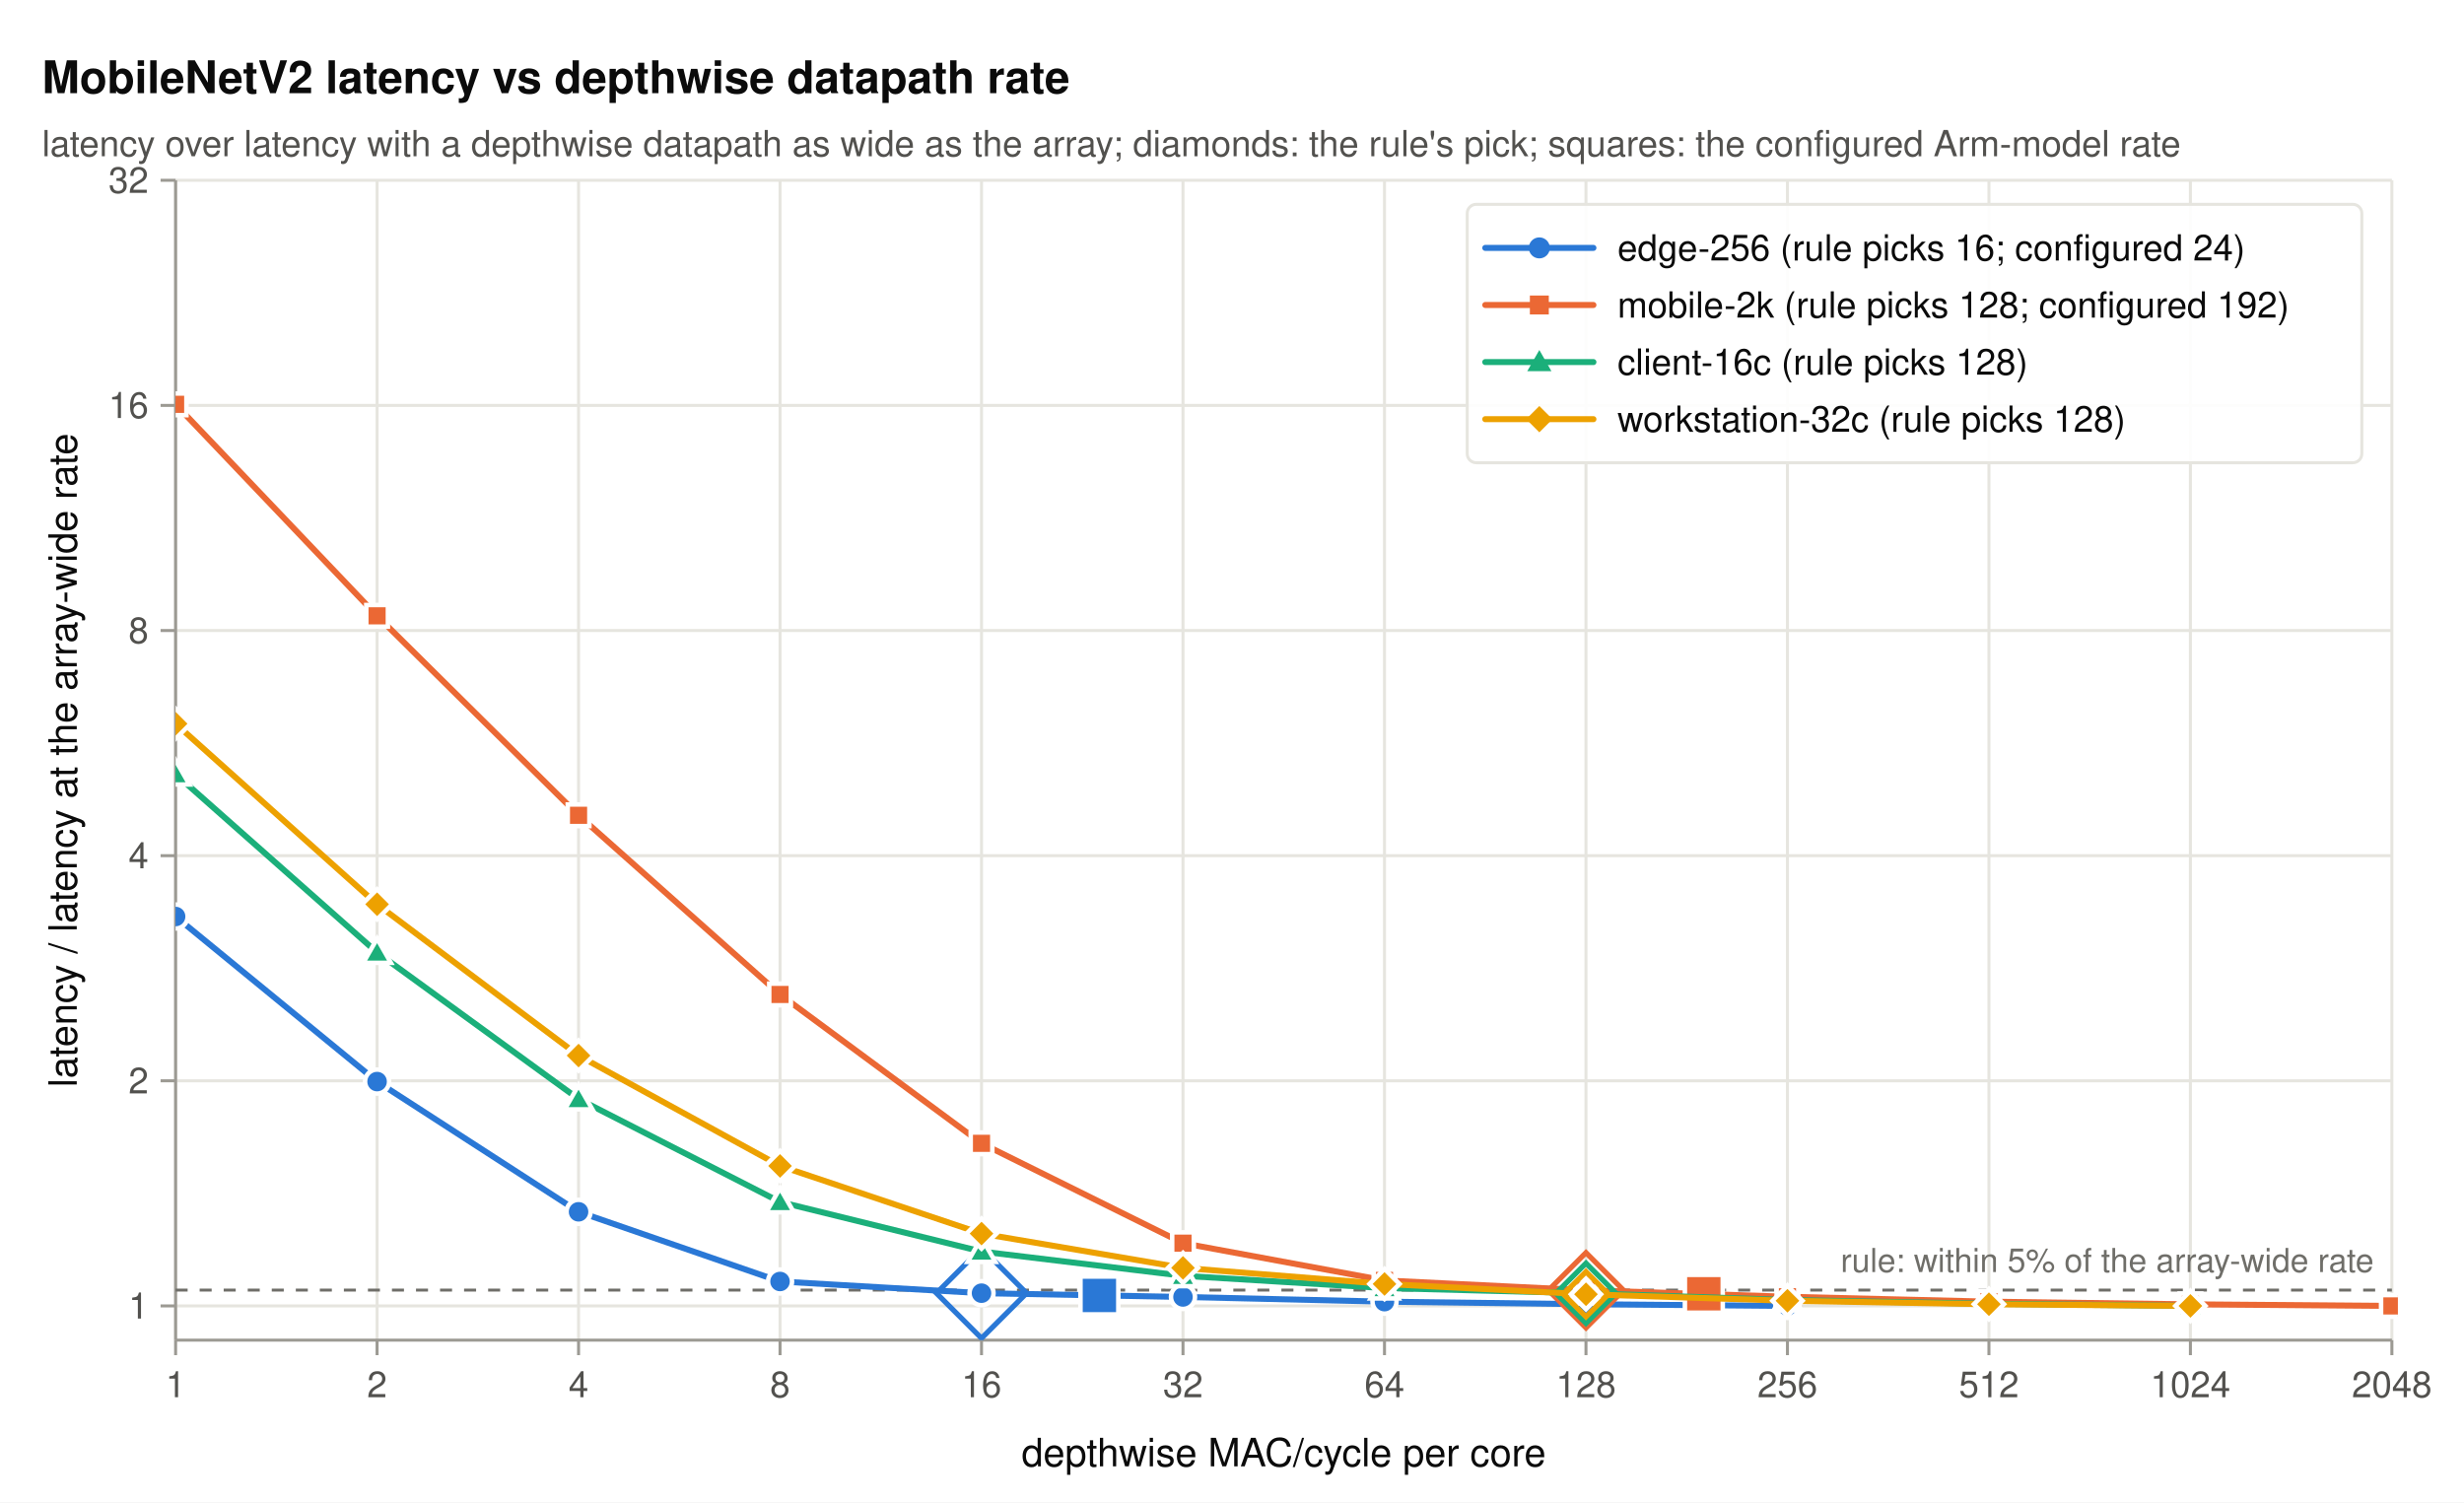
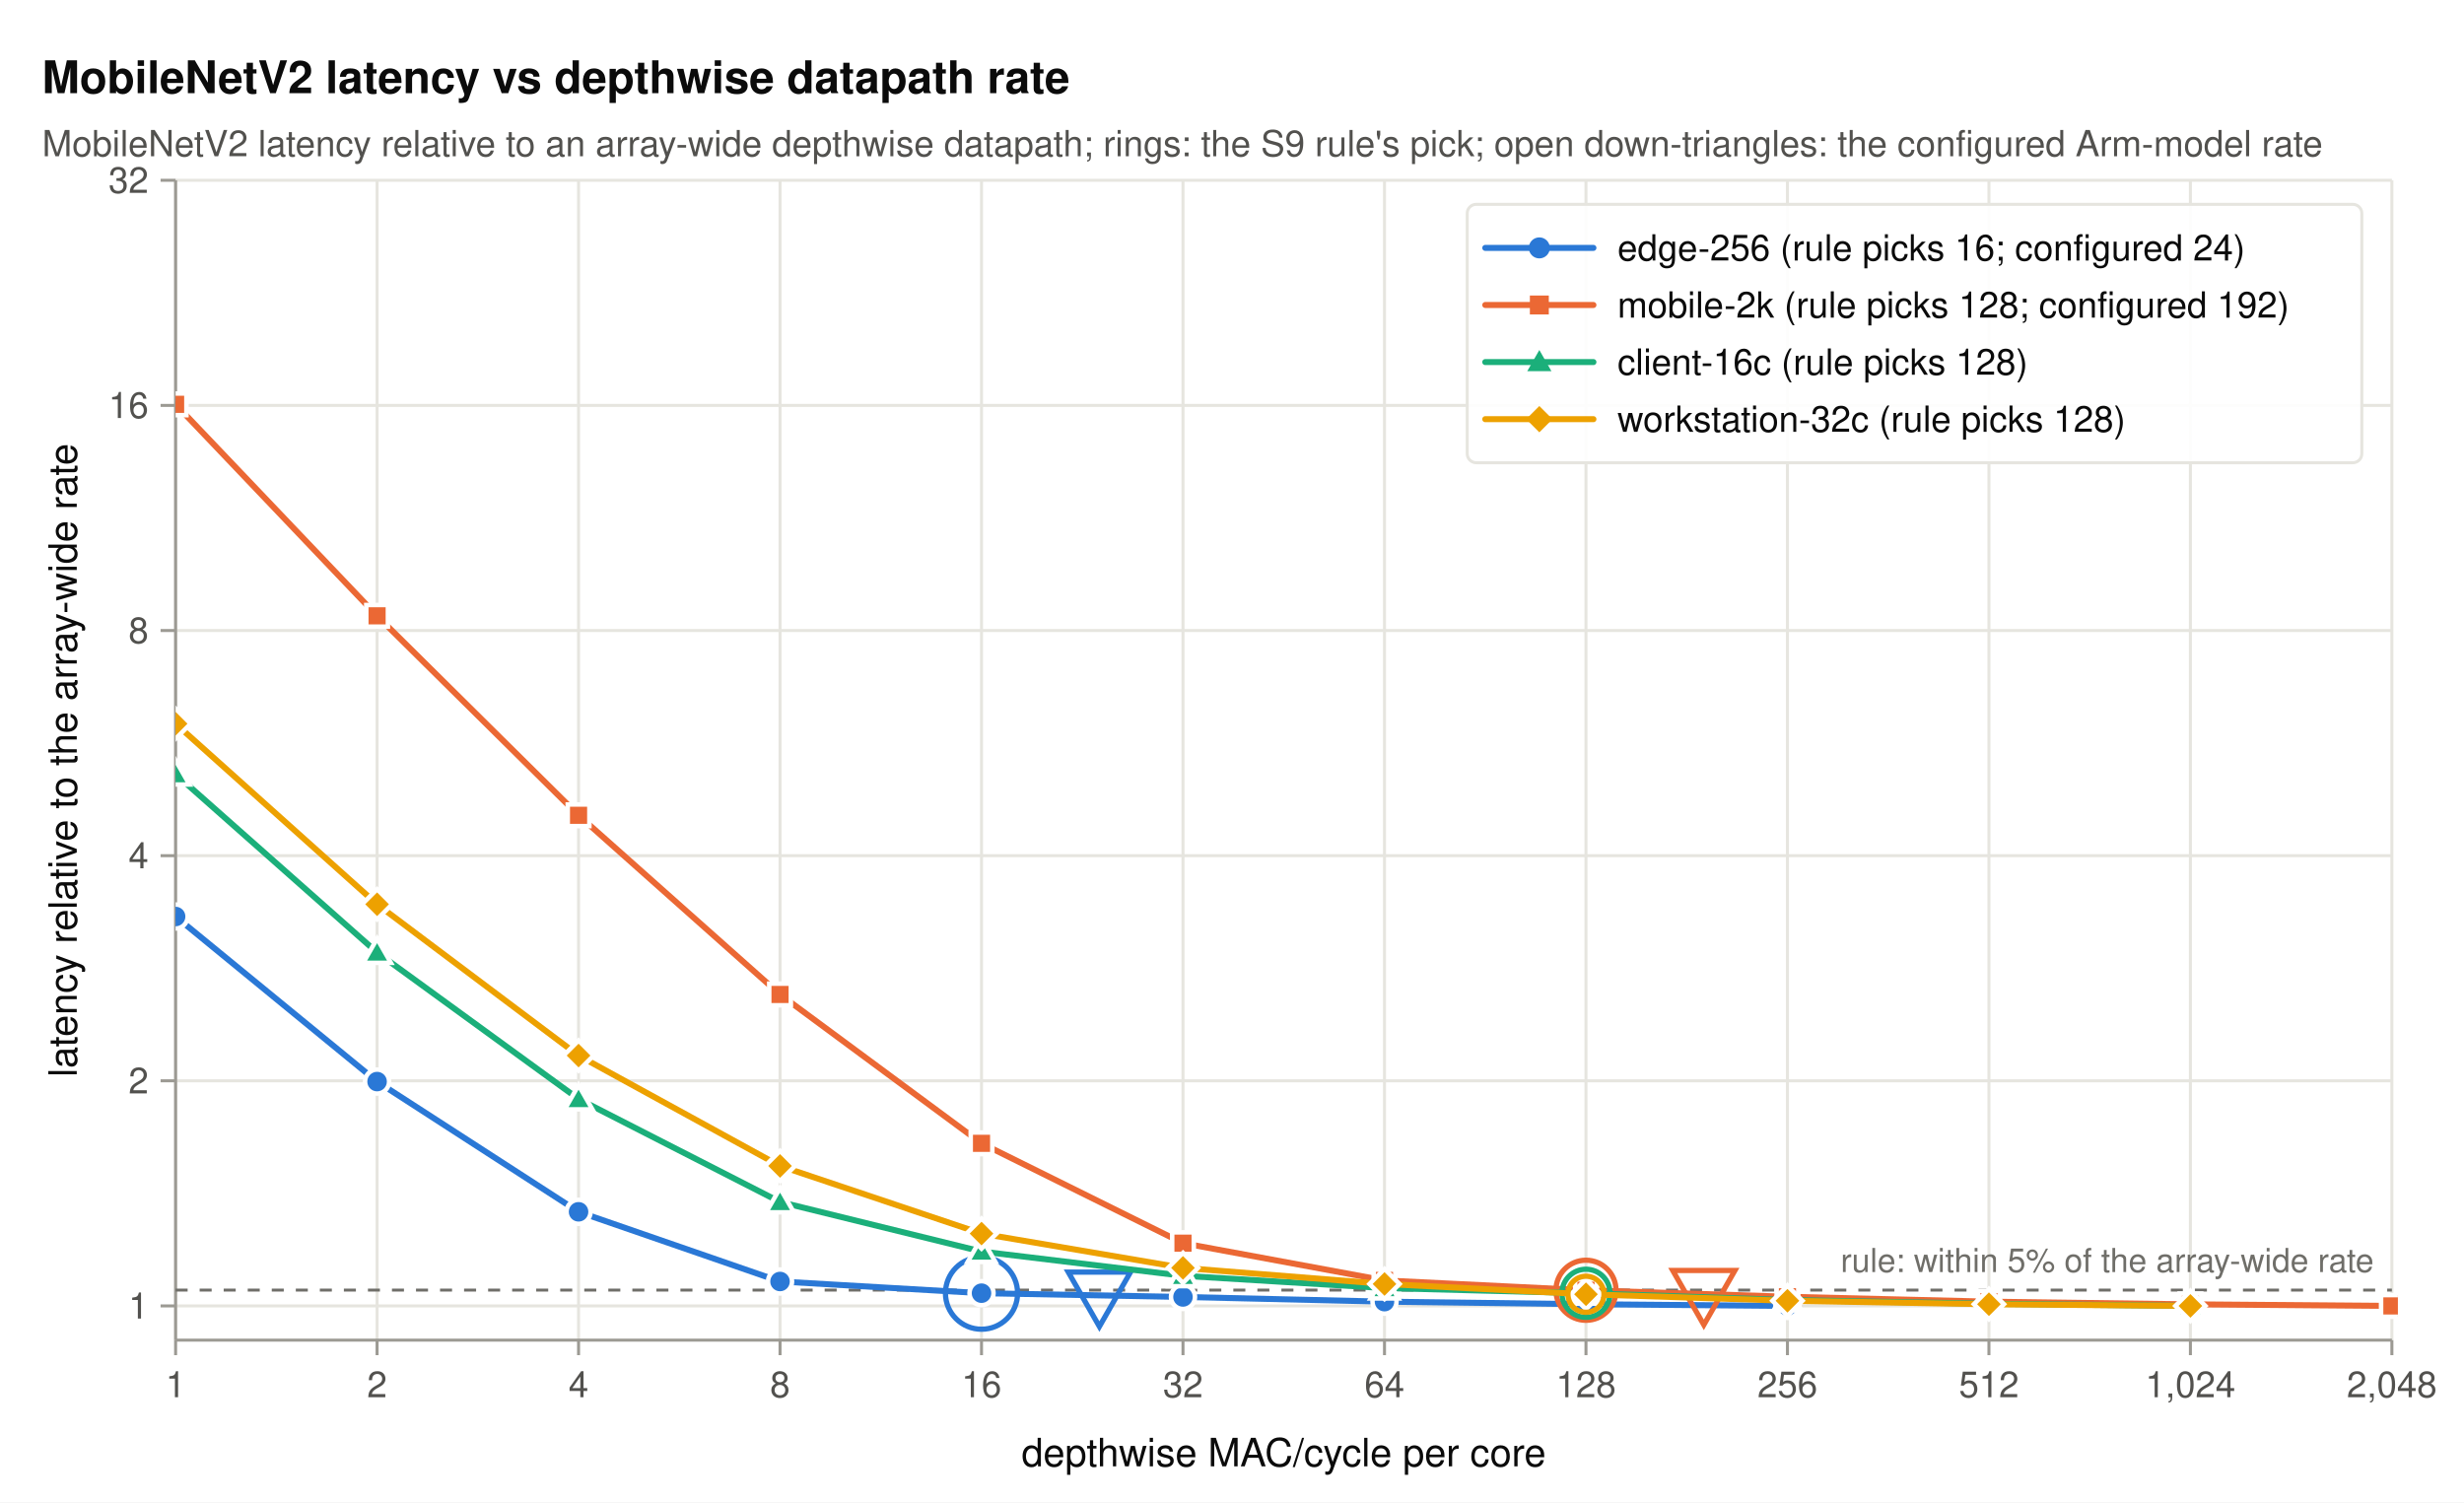
<svg xmlns="http://www.w3.org/2000/svg" width="820" height="500" viewBox="0 0 820 500" font-family="system-ui, -apple-system, 'Segoe UI', Helvetica, Arial, sans-serif">
  <rect width="820" height="500" fill="#ffffff" />
  <defs>
    <clipPath id="s9-plot">
      <rect x="58.44" y="58" width="739.56" height="388" />
    </clipPath>
  </defs>
  <text x="14" y="31" font-size="15" fill="#0b0b0b" font-weight="600">MobileNetV2 latency vs depthwise datapath rate</text>
-   <text x="14" y="52" font-size="12" fill="#52514e">latency over latency with a depthwise datapath as wide as the array; diamonds: the rule's pick; squares: the configured Arm-model rate</text>
+   <text x="14" y="52" font-size="12" fill="#52514e">MobileNetV2 latency relative to an array-wide depthwise datapath; rings: the S9 rule's pick; open down-triangles: the configured Arm-model rate</text>
  <g stroke="#e6e5df" stroke-width="1" fill="none">
    <line x1="58.44" y1="434.61" x2="796" y2="434.61" />
    <line x1="58.44" y1="359.69" x2="796" y2="359.69" />
    <line x1="58.44" y1="284.77" x2="796" y2="284.77" />
    <line x1="58.44" y1="209.84" x2="796" y2="209.84" />
    <line x1="58.44" y1="134.92" x2="796" y2="134.92" />
    <line x1="58.44" y1="60" x2="796" y2="60" />
    <line x1="58.44" y1="60" x2="58.44" y2="446" />
    <line x1="125.49" y1="60" x2="125.49" y2="446" />
    <line x1="192.54" y1="60" x2="192.54" y2="446" />
    <line x1="259.59" y1="60" x2="259.59" y2="446" />
    <line x1="326.64" y1="60" x2="326.64" y2="446" />
    <line x1="393.69" y1="60" x2="393.69" y2="446" />
    <line x1="460.75" y1="60" x2="460.75" y2="446" />
    <line x1="527.8" y1="60" x2="527.8" y2="446" />
    <line x1="594.85" y1="60" x2="594.85" y2="446" />
    <line x1="661.9" y1="60" x2="661.9" y2="446" />
    <line x1="728.95" y1="60" x2="728.95" y2="446" />
    <line x1="796" y1="60" x2="796" y2="446" />
  </g>
  <g stroke="#9c9a93" stroke-width="1" fill="none">
    <line x1="58.44" y1="446" x2="796" y2="446" />
    <line x1="58.44" y1="60" x2="58.44" y2="446" />
    <line x1="58.44" y1="446" x2="58.44" y2="451" />
    <line x1="125.49" y1="446" x2="125.49" y2="451" />
    <line x1="192.54" y1="446" x2="192.54" y2="451" />
    <line x1="259.59" y1="446" x2="259.59" y2="451" />
    <line x1="326.64" y1="446" x2="326.64" y2="451" />
    <line x1="393.69" y1="446" x2="393.69" y2="451" />
    <line x1="460.75" y1="446" x2="460.75" y2="451" />
    <line x1="527.8" y1="446" x2="527.8" y2="451" />
    <line x1="594.85" y1="446" x2="594.85" y2="451" />
    <line x1="661.9" y1="446" x2="661.9" y2="451" />
    <line x1="728.95" y1="446" x2="728.95" y2="451" />
    <line x1="796" y1="446" x2="796" y2="451" />
    <line x1="53.44" y1="434.61" x2="58.44" y2="434.61" />
    <line x1="53.44" y1="359.69" x2="58.44" y2="359.69" />
    <line x1="53.44" y1="284.77" x2="58.44" y2="284.77" />
    <line x1="53.44" y1="209.84" x2="58.44" y2="209.84" />
    <line x1="53.44" y1="134.92" x2="58.44" y2="134.92" />
    <line x1="53.44" y1="60" x2="58.44" y2="60" />
  </g>
  <g style="font-variant-numeric: tabular-nums">
    <text x="58.44" y="465" font-size="12" fill="#52514e" text-anchor="middle">1</text>
    <text x="125.49" y="465" font-size="12" fill="#52514e" text-anchor="middle">2</text>
    <text x="192.54" y="465" font-size="12" fill="#52514e" text-anchor="middle">4</text>
    <text x="259.59" y="465" font-size="12" fill="#52514e" text-anchor="middle">8</text>
    <text x="326.64" y="465" font-size="12" fill="#52514e" text-anchor="middle">16</text>
    <text x="393.69" y="465" font-size="12" fill="#52514e" text-anchor="middle">32</text>
    <text x="460.75" y="465" font-size="12" fill="#52514e" text-anchor="middle">64</text>
    <text x="527.8" y="465" font-size="12" fill="#52514e" text-anchor="middle">128</text>
    <text x="594.85" y="465" font-size="12" fill="#52514e" text-anchor="middle">256</text>
    <text x="661.9" y="465" font-size="12" fill="#52514e" text-anchor="middle">512</text>
-     <text x="728.95" y="465" font-size="12" fill="#52514e" text-anchor="middle">1024</text>
-     <text x="796" y="465" font-size="12" fill="#52514e" text-anchor="middle">2048</text>
+     <text x="728.95" y="465" font-size="12" fill="#52514e" text-anchor="middle">1,024</text>
+     <text x="796" y="465" font-size="12" fill="#52514e" text-anchor="middle">2,048</text>
    <text x="49.44" y="438.81" font-size="12" fill="#52514e" text-anchor="end">1</text>
    <text x="49.44" y="363.89" font-size="12" fill="#52514e" text-anchor="end">2</text>
    <text x="49.44" y="288.97" font-size="12" fill="#52514e" text-anchor="end">4</text>
    <text x="49.44" y="214.04" font-size="12" fill="#52514e" text-anchor="end">8</text>
    <text x="49.44" y="139.12" font-size="12" fill="#52514e" text-anchor="end">16</text>
    <text x="49.44" y="64.2" font-size="12" fill="#52514e" text-anchor="end">32</text>
  </g>
  <text x="427.22" y="488" font-size="13" fill="#0b0b0b" text-anchor="middle">depthwise MAC/cycle per core</text>
-   <text x="21.2" y="253" font-size="13" fill="#0b0b0b" text-anchor="middle" dominant-baseline="middle" transform="rotate(-90 21.2 253)">latency / latency at the array-wide rate</text>
+   <text x="21.2" y="253" font-size="13" fill="#0b0b0b" text-anchor="middle" dominant-baseline="middle" transform="rotate(-90 21.2 253)">latency relative to the array-wide rate</text>
  <g clip-path="url(#s9-plot)">
    <line x1="58.44" y1="429.34" x2="796" y2="429.34" stroke="#6f6e69" stroke-width="1" stroke-dasharray="4 4" />
    <path d="M58.44,305.02 L125.49,359.95 L192.54,403.29 L259.59,426.48 L326.64,430.37 L393.69,431.63 L460.75,433.19 L527.8,434.04 L594.85,434.61" fill="none" stroke="#2a78d6" stroke-width="2" stroke-linejoin="round" stroke-linecap="round" />
    <circle cx="58.44" cy="305.02" r="4" fill="#2a78d6" stroke="#ffffff" stroke-width="1.5" />
    <circle cx="125.49" cy="359.95" r="4" fill="#2a78d6" stroke="#ffffff" stroke-width="1.5" />
    <circle cx="192.54" cy="403.29" r="4" fill="#2a78d6" stroke="#ffffff" stroke-width="1.5" />
    <circle cx="259.59" cy="426.48" r="4" fill="#2a78d6" stroke="#ffffff" stroke-width="1.5" />
    <circle cx="326.64" cy="430.37" r="4" fill="#2a78d6" stroke="#ffffff" stroke-width="1.5" />
    <circle cx="393.69" cy="431.63" r="4" fill="#2a78d6" stroke="#ffffff" stroke-width="1.5" />
    <circle cx="460.75" cy="433.19" r="4" fill="#2a78d6" stroke="#ffffff" stroke-width="1.5" />
    <circle cx="527.8" cy="434.04" r="4" fill="#2a78d6" stroke="#ffffff" stroke-width="1.5" />
    <circle cx="594.85" cy="434.61" r="4" fill="#2a78d6" stroke="#ffffff" stroke-width="1.5" />
-     <polygon points="326.64,415.37 341.64,430.37 326.64,445.37 311.64,430.37" fill="none" stroke="#2a78d6" stroke-width="1.75" />
-     <rect x="359.57" y="424.83" width="12.6" height="12.6" fill="#2a78d6" stroke="#ffffff" stroke-width="1.5" />
+     <circle cx="326.64" cy="430.37" r="12" fill="none" stroke="#2a78d6" stroke-width="1.75" />
+     <polygon points="365.87,441.48 376.22,423.37 355.52,423.37" fill="none" stroke="#2a78d6" stroke-width="1.75" />
    <path d="M58.44,134.56 L125.49,204.95 L192.54,271.33 L259.59,330.96 L326.64,380.5 L393.69,413.73 L460.75,426.13 L527.8,429.4 L594.85,431.56 L661.9,433.19 L728.95,434.08 L796,434.61" fill="none" stroke="#eb6834" stroke-width="2" stroke-linejoin="round" stroke-linecap="round" />
    <rect x="54.84" y="130.96" width="7.2" height="7.2" fill="#eb6834" stroke="#ffffff" stroke-width="1.5" />
    <rect x="121.89" y="201.35" width="7.2" height="7.2" fill="#eb6834" stroke="#ffffff" stroke-width="1.5" />
    <rect x="188.94" y="267.73" width="7.2" height="7.2" fill="#eb6834" stroke="#ffffff" stroke-width="1.5" />
    <rect x="255.99" y="327.36" width="7.2" height="7.2" fill="#eb6834" stroke="#ffffff" stroke-width="1.5" />
    <rect x="323.04" y="376.9" width="7.2" height="7.2" fill="#eb6834" stroke="#ffffff" stroke-width="1.5" />
    <rect x="390.09" y="410.13" width="7.2" height="7.2" fill="#eb6834" stroke="#ffffff" stroke-width="1.5" />
    <rect x="457.15" y="422.53" width="7.2" height="7.2" fill="#eb6834" stroke="#ffffff" stroke-width="1.5" />
    <rect x="524.2" y="425.8" width="7.2" height="7.2" fill="#eb6834" stroke="#ffffff" stroke-width="1.5" />
    <rect x="591.25" y="427.96" width="7.2" height="7.2" fill="#eb6834" stroke="#ffffff" stroke-width="1.5" />
    <rect x="658.3" y="429.59" width="7.2" height="7.2" fill="#eb6834" stroke="#ffffff" stroke-width="1.5" />
    <rect x="725.35" y="430.48" width="7.2" height="7.2" fill="#eb6834" stroke="#ffffff" stroke-width="1.5" />
    <rect x="792.4" y="431.01" width="7.2" height="7.2" fill="#eb6834" stroke="#ffffff" stroke-width="1.5" />
-     <polygon points="527.8,416.9 540.3,429.4 527.8,441.9 515.3,429.4" fill="none" stroke="#eb6834" stroke-width="1.75" />
-     <rect x="560.72" y="424.27" width="12.6" height="12.6" fill="#eb6834" stroke="#ffffff" stroke-width="1.5" />
+     <circle cx="527.8" cy="429.4" r="10" fill="none" stroke="#eb6834" stroke-width="1.75" />
+     <polygon points="567.02,440.92 577.37,422.81 556.67,422.81" fill="none" stroke="#eb6834" stroke-width="1.75" />
    <path d="M58.44,257.64 L125.49,316.98 L192.54,365.75 L259.59,400.01 L326.64,416.51 L393.69,424.59 L460.75,428.67 L527.8,430.4 L594.85,432.65 L661.9,433.89 L728.95,434.61" fill="none" stroke="#1baf7a" stroke-width="2" stroke-linejoin="round" stroke-linecap="round" />
    <polygon points="58.44,253.04 63.04,261.09 53.84,261.09" fill="#1baf7a" stroke="#ffffff" stroke-width="1.5" />
    <polygon points="125.49,312.38 130.09,320.43 120.89,320.43" fill="#1baf7a" stroke="#ffffff" stroke-width="1.5" />
    <polygon points="192.54,361.15 197.14,369.2 187.94,369.2" fill="#1baf7a" stroke="#ffffff" stroke-width="1.5" />
    <polygon points="259.59,395.41 264.19,403.46 254.99,403.46" fill="#1baf7a" stroke="#ffffff" stroke-width="1.5" />
    <polygon points="326.64,411.91 331.24,419.96 322.04,419.96" fill="#1baf7a" stroke="#ffffff" stroke-width="1.5" />
    <polygon points="393.69,419.99 398.29,428.04 389.09,428.04" fill="#1baf7a" stroke="#ffffff" stroke-width="1.5" />
    <polygon points="460.75,424.07 465.35,432.12 456.15,432.12" fill="#1baf7a" stroke="#ffffff" stroke-width="1.5" />
    <polygon points="527.8,425.8 532.4,433.85 523.2,433.85" fill="#1baf7a" stroke="#ffffff" stroke-width="1.5" />
    <polygon points="594.85,428.05 599.45,436.1 590.25,436.1" fill="#1baf7a" stroke="#ffffff" stroke-width="1.5" />
    <polygon points="661.9,429.29 666.5,437.34 657.3,437.34" fill="#1baf7a" stroke="#ffffff" stroke-width="1.5" />
    <polygon points="728.95,430.01 733.55,438.06 724.35,438.06" fill="#1baf7a" stroke="#ffffff" stroke-width="1.5" />
-     <polygon points="527.8,420.4 537.8,430.4 527.8,440.4 517.8,430.4" fill="none" stroke="#1baf7a" stroke-width="1.75" />
+     <circle cx="527.8" cy="430.4" r="8" fill="none" stroke="#1baf7a" stroke-width="1.75" />
    <path d="M58.44,240.85 L125.49,300.94 L192.54,351.29 L259.59,388.03 L326.64,410.54 L393.69,421.95 L460.75,427.31 L527.8,430.73 L594.85,432.89 L661.9,434.04 L728.95,434.61" fill="none" stroke="#eda100" stroke-width="2" stroke-linejoin="round" stroke-linecap="round" />
    <polygon points="58.44,235.85 63.44,240.85 58.44,245.85 53.44,240.85" fill="#eda100" stroke="#ffffff" stroke-width="1.5" />
    <polygon points="125.49,295.94 130.49,300.94 125.49,305.94 120.49,300.94" fill="#eda100" stroke="#ffffff" stroke-width="1.5" />
    <polygon points="192.54,346.29 197.54,351.29 192.54,356.29 187.54,351.29" fill="#eda100" stroke="#ffffff" stroke-width="1.5" />
    <polygon points="259.59,383.03 264.59,388.03 259.59,393.03 254.59,388.03" fill="#eda100" stroke="#ffffff" stroke-width="1.5" />
    <polygon points="326.64,405.54 331.64,410.54 326.64,415.54 321.64,410.54" fill="#eda100" stroke="#ffffff" stroke-width="1.5" />
    <polygon points="393.69,416.95 398.69,421.95 393.69,426.95 388.69,421.95" fill="#eda100" stroke="#ffffff" stroke-width="1.5" />
    <polygon points="460.75,422.31 465.75,427.31 460.75,432.31 455.75,427.31" fill="#eda100" stroke="#ffffff" stroke-width="1.5" />
    <polygon points="527.8,425.73 532.8,430.73 527.8,435.73 522.8,430.73" fill="#eda100" stroke="#ffffff" stroke-width="1.5" />
    <polygon points="594.85,427.89 599.85,432.89 594.85,437.89 589.85,432.89" fill="#eda100" stroke="#ffffff" stroke-width="1.5" />
    <polygon points="661.9,429.04 666.9,434.04 661.9,439.04 656.9,434.04" fill="#eda100" stroke="#ffffff" stroke-width="1.5" />
    <polygon points="728.95,429.61 733.95,434.61 728.95,439.61 723.95,434.61" fill="#eda100" stroke="#ffffff" stroke-width="1.5" />
-     <polygon points="527.8,423.23 535.3,430.73 527.8,438.23 520.3,430.73" fill="none" stroke="#eda100" stroke-width="1.75" />
+     <circle cx="527.8" cy="430.73" r="6" fill="none" stroke="#eda100" stroke-width="1.75" />
  </g>
  <text x="790" y="423.34" font-size="11" fill="#6f6e69" text-anchor="end">rule: within 5% of the array-wide rate</text>
  <g transform="translate(488.28,68)">
    <rect width="297.72" height="86" rx="3" fill="#ffffff" fill-opacity="0.92" stroke="#e6e5df" />
    <line x1="6" y1="14.5" x2="42" y2="14.5" stroke="#2a78d6" stroke-width="2" stroke-linecap="round" />
    <circle cx="24" cy="14.5" r="3.5" fill="#2a78d6" stroke="none" />
    <text x="50" y="18.7" font-size="12" fill="#0b0b0b">edge-256 (rule picks 16; configured 24)</text>
    <line x1="6" y1="33.5" x2="42" y2="33.5" stroke="#eb6834" stroke-width="2" stroke-linecap="round" />
    <rect x="20.85" y="30.35" width="6.3" height="6.3" fill="#eb6834" stroke="none" />
    <text x="50" y="37.7" font-size="12" fill="#0b0b0b">mobile-2k (rule picks 128; configured 192)</text>
    <line x1="6" y1="52.5" x2="42" y2="52.5" stroke="#1baf7a" stroke-width="2" stroke-linecap="round" />
    <polygon points="24,48.48 28.02,55.52 19.98,55.52" fill="#1baf7a" stroke="none" />
    <text x="50" y="56.7" font-size="12" fill="#0b0b0b">client-16c (rule picks 128)</text>
    <line x1="6" y1="71.5" x2="42" y2="71.5" stroke="#eda100" stroke-width="2" stroke-linecap="round" />
    <polygon points="24,67.12 28.38,71.5 24,75.88 19.62,71.5" fill="#eda100" stroke="none" />
    <text x="50" y="75.7" font-size="12" fill="#0b0b0b">workstation-32c (rule picks 128)</text>
  </g>
</svg>
